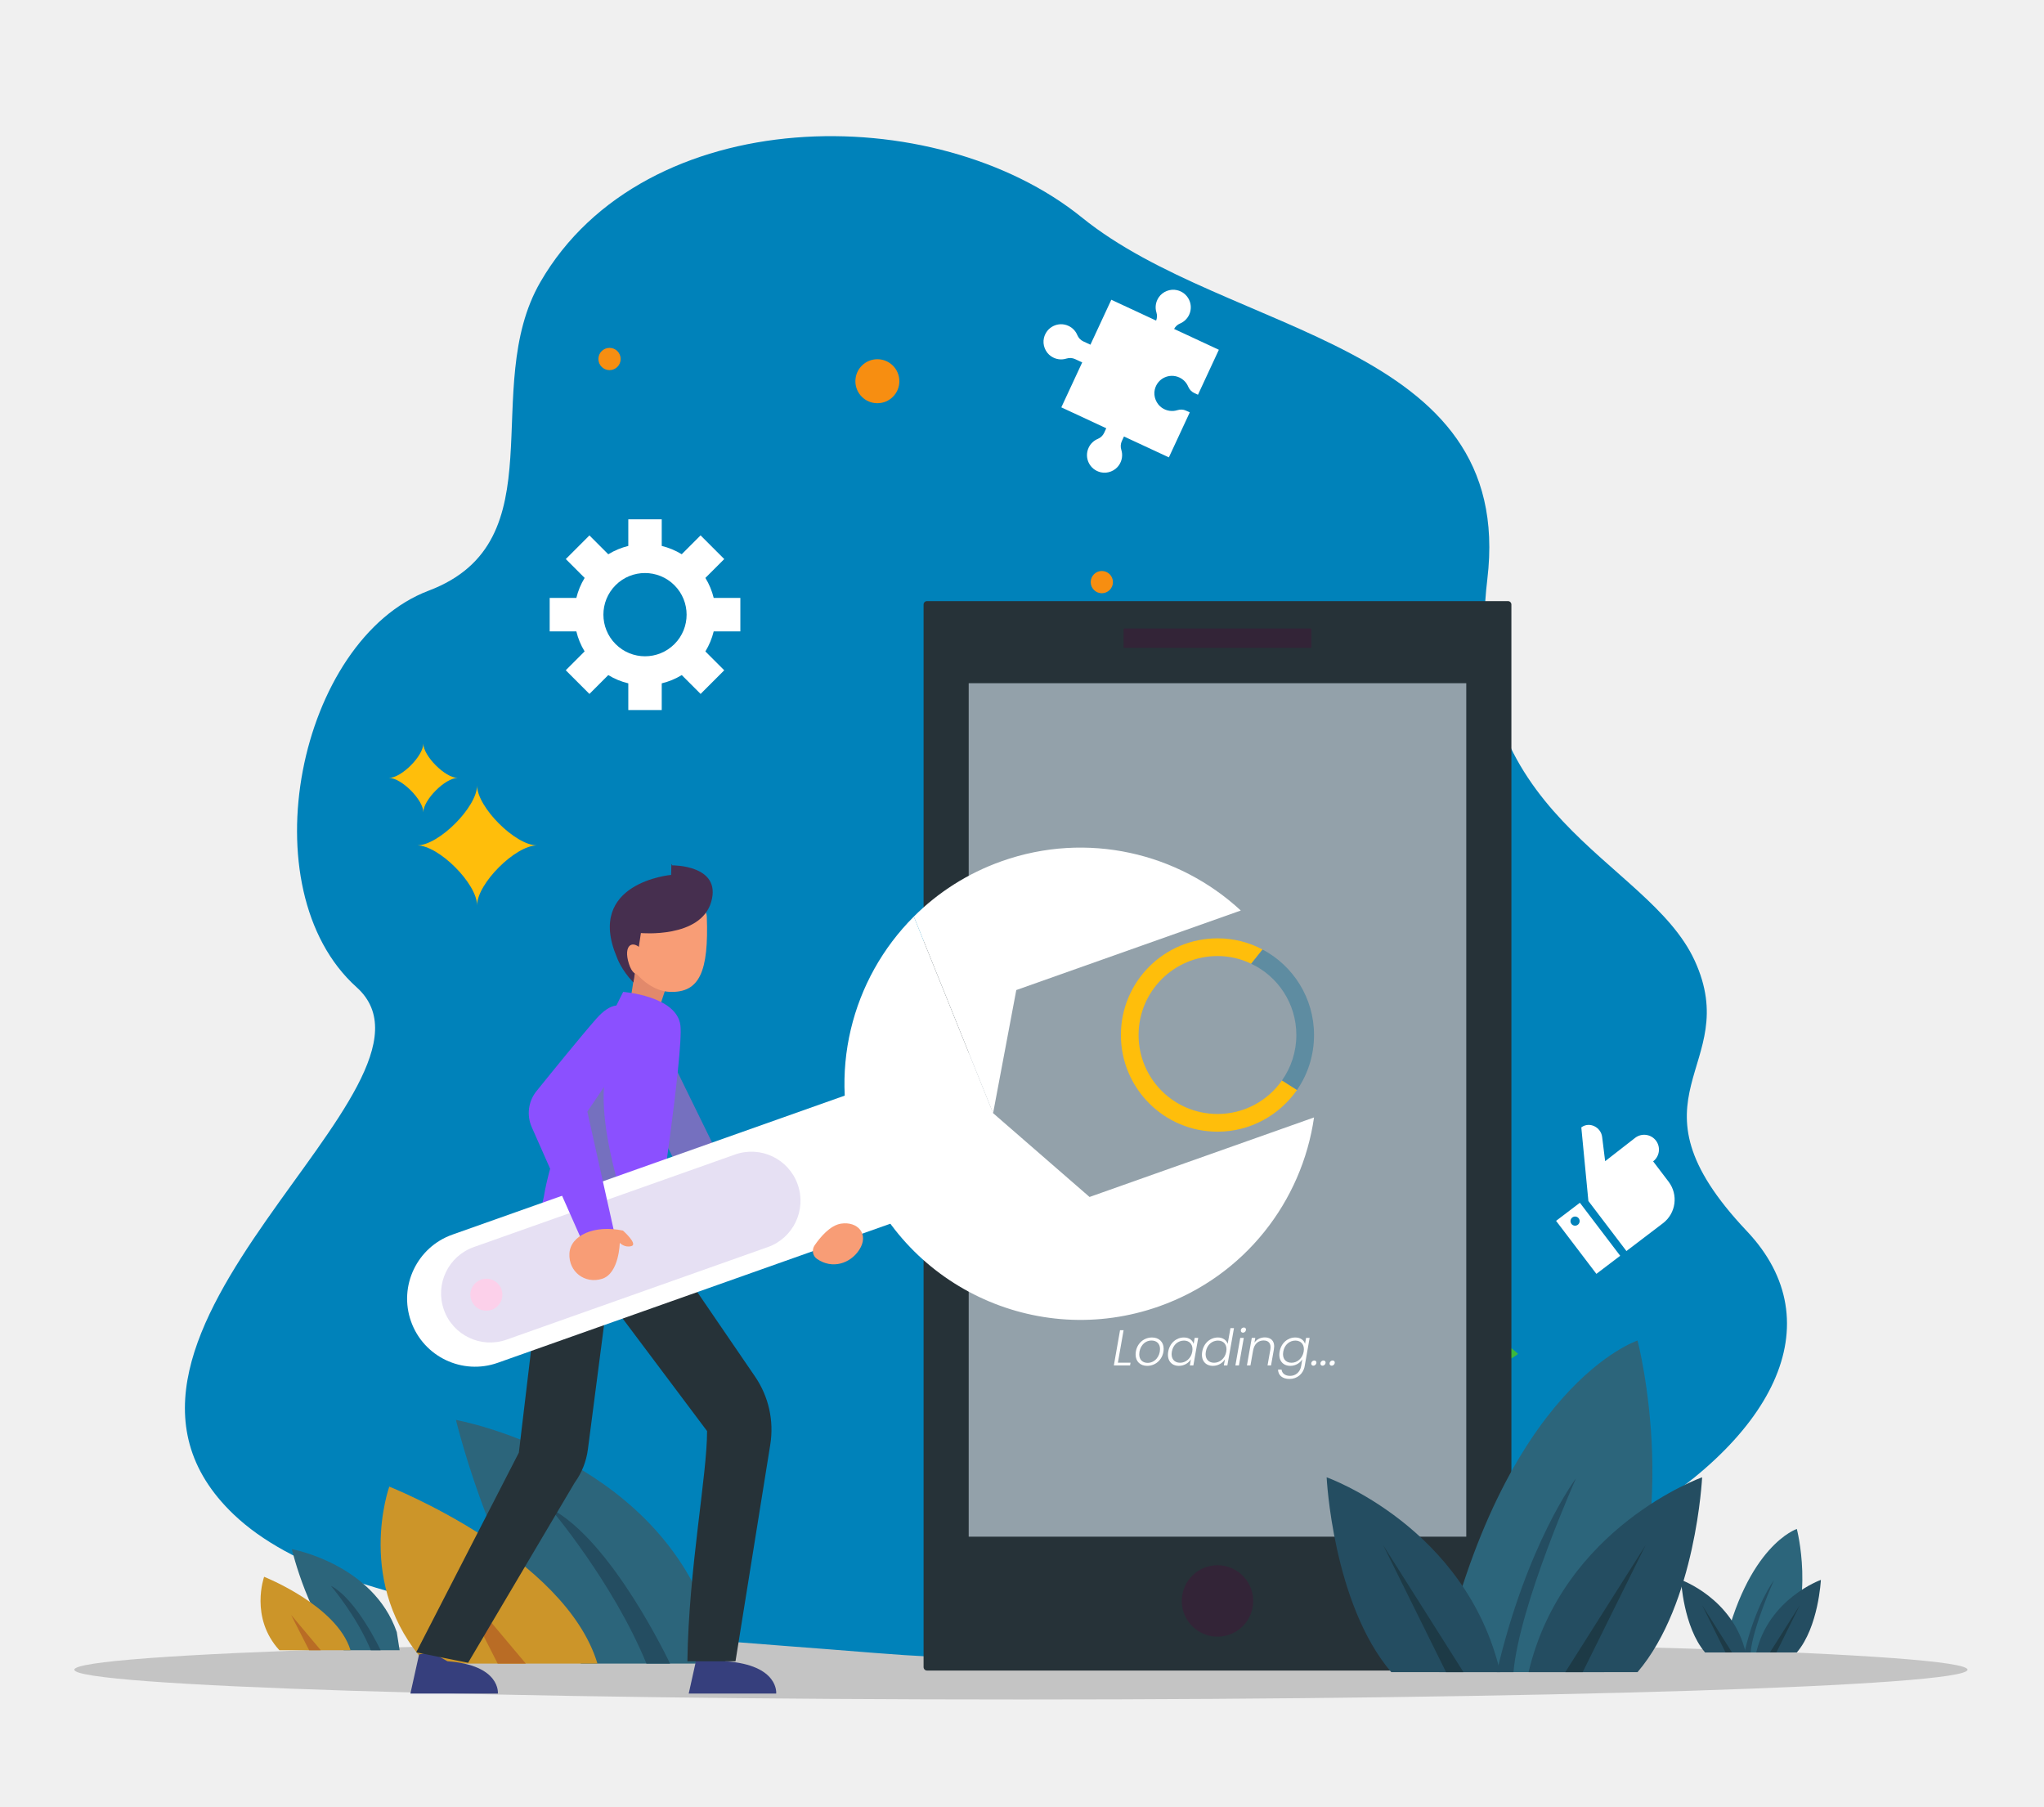
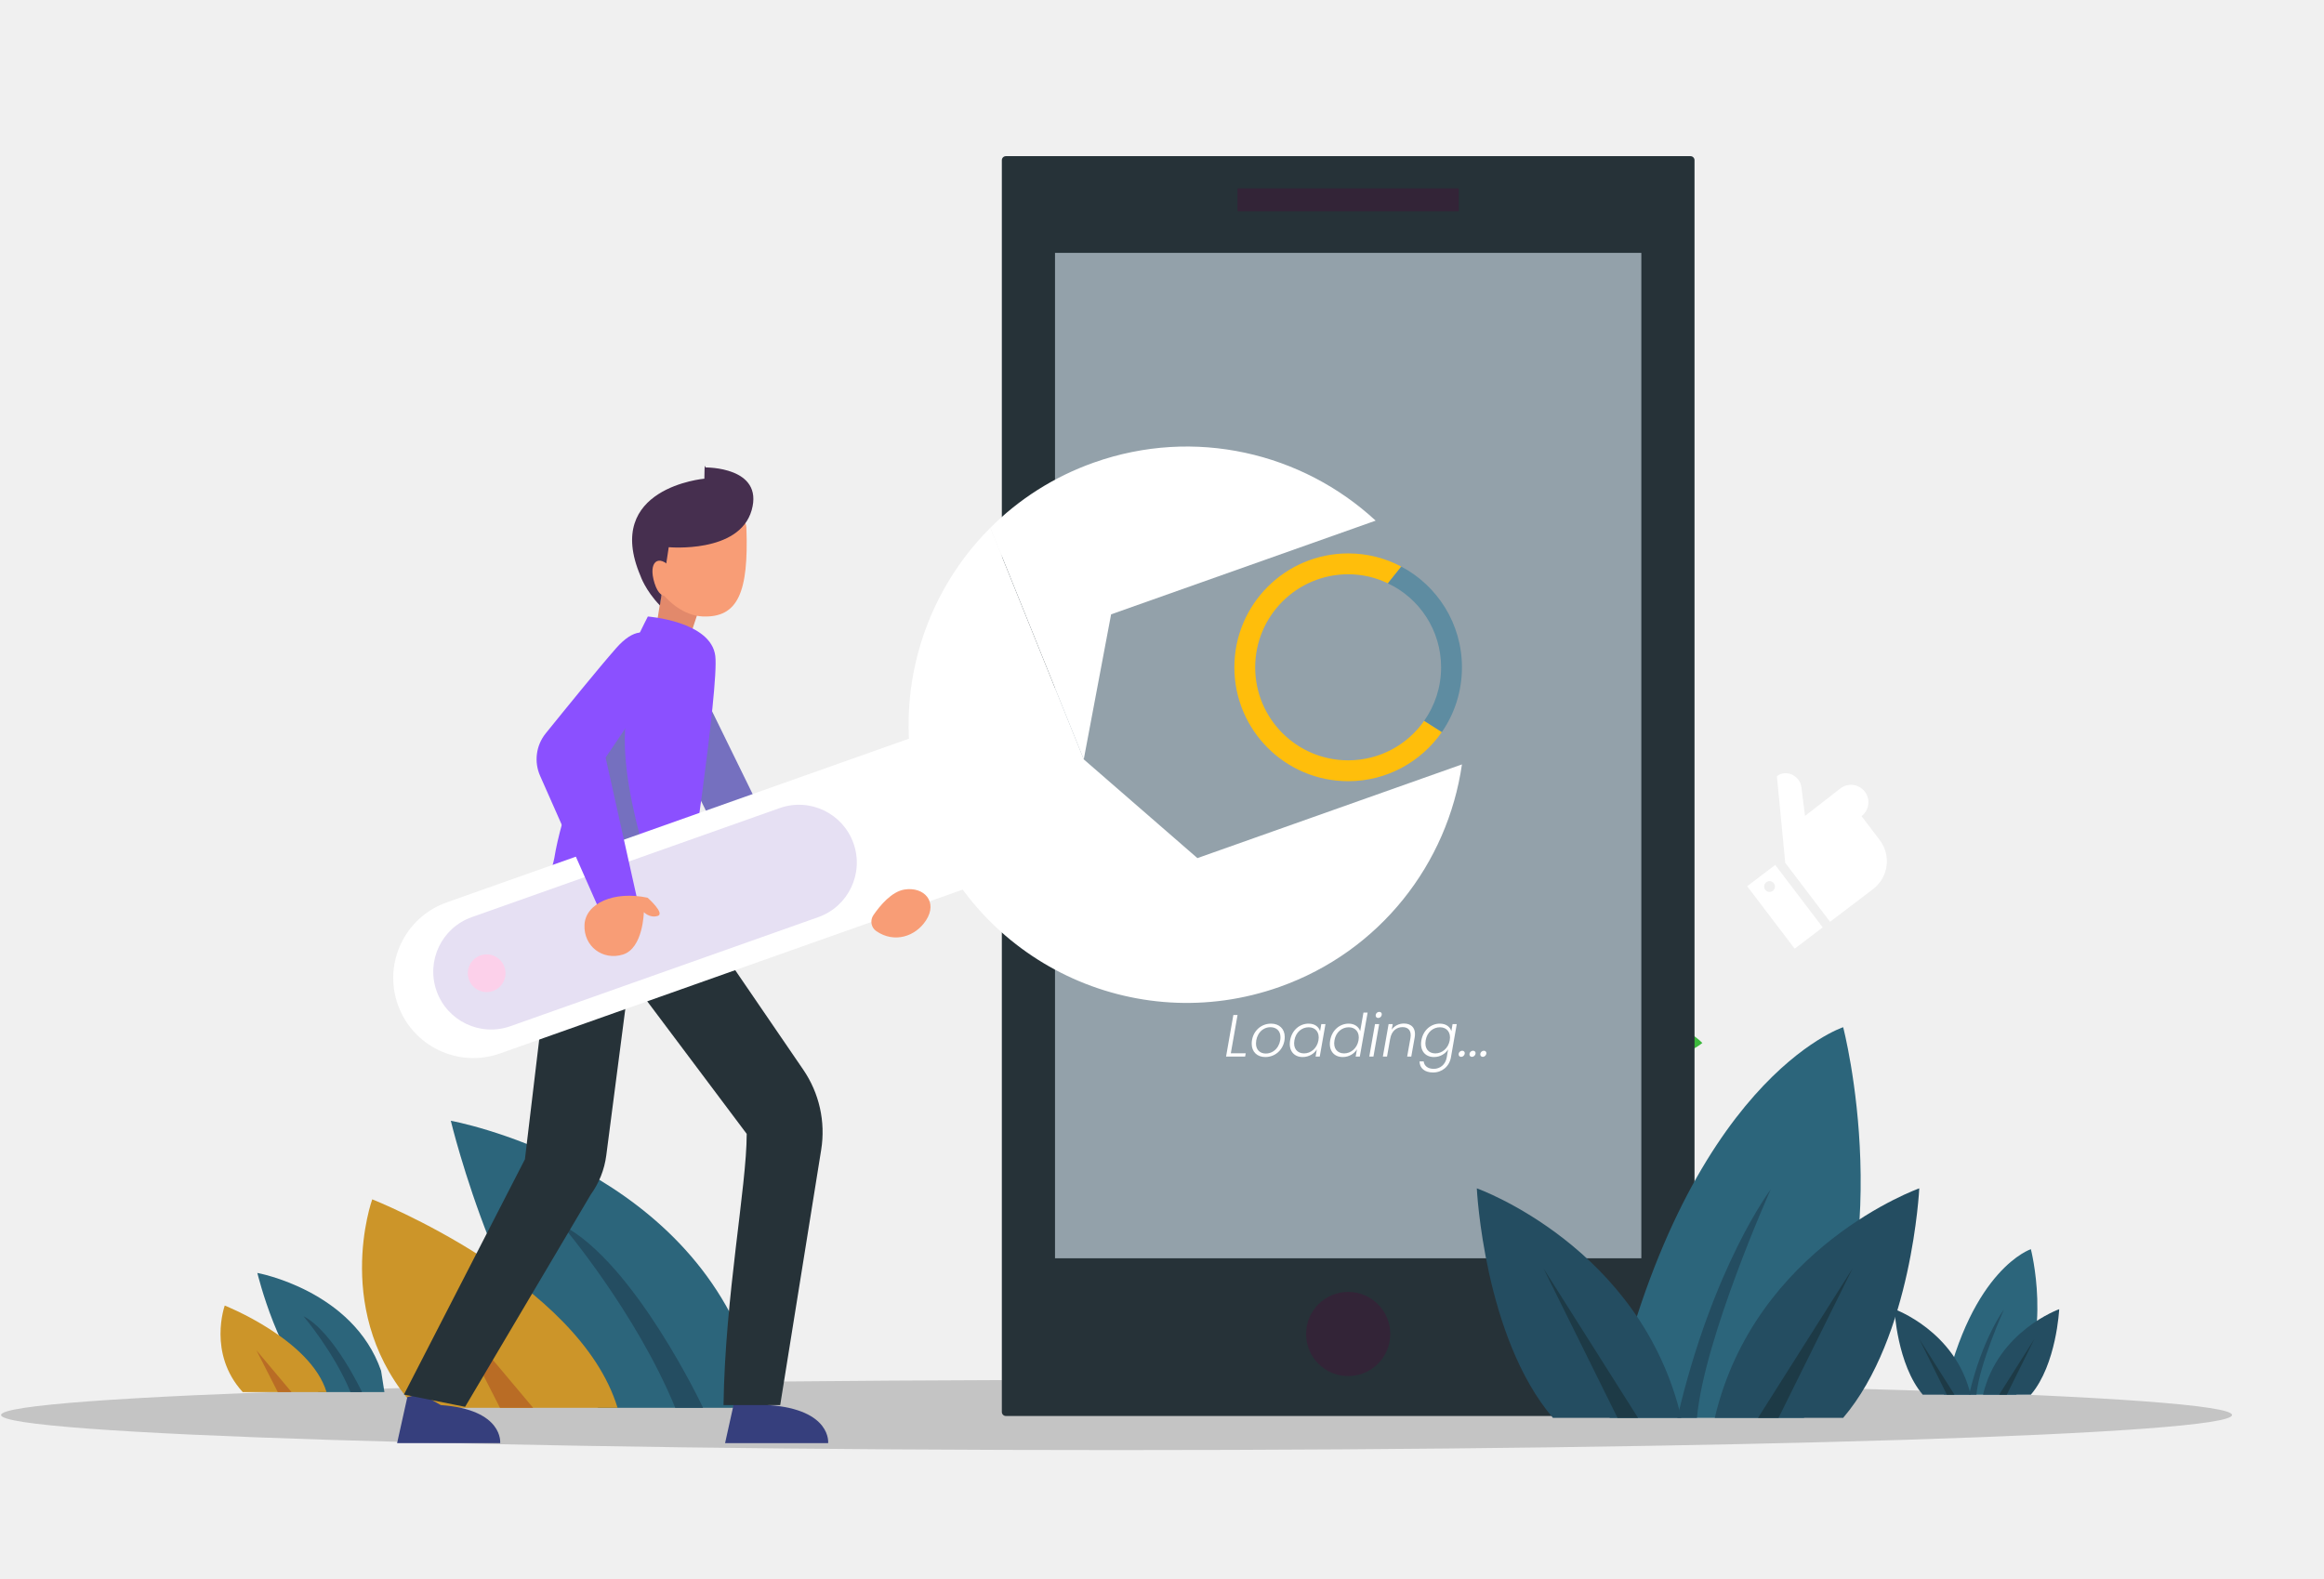
- <svg xmlns="http://www.w3.org/2000/svg" width="362" height="320" viewBox="0 0 362 320" fill="none">
+ <svg xmlns="http://www.w3.org/2000/svg" width="471" height="320" viewBox="0 0 471 320" fill="none">
  <g clip-path="url(#clip0)">
-     <path d="M348.458 295.694C348.458 298.607 273.398 300.969 180.808 300.969C88.22 300.969 13.161 298.607 13.161 295.694C13.161 292.781 88.22 290.419 180.808 290.419C273.398 290.419 348.458 292.781 348.458 295.694Z" fill="#C4C4C4" />
-     <path d="M154.802 292.715C268.011 301.97 340.123 250.528 309.364 218.013C286.613 193.964 308.869 189.086 300.129 170.106C291.793 151.995 258.346 144.841 263.412 102.574C268.478 60.306 217.636 59.578 191.619 38.523C165.607 17.471 114.168 18.021 95.704 49.943C84.792 68.807 99.001 95.86 75.921 104.602C52.84 113.344 43.806 157.456 63.161 174.838C82.515 192.219 8.218 236.595 41.408 268.216C61.413 287.274 113.47 289.336 154.802 292.715Z" fill="#0082BA" />
-     <path d="M279.439 216.896C279.081 217.169 278.577 217.099 278.307 216.741C278.032 216.382 278.101 215.878 278.46 215.606C278.818 215.334 279.325 215.402 279.595 215.76C279.867 216.119 279.798 216.623 279.439 216.896ZM275.588 216.206L282.727 225.593L286.942 222.39L279.802 213L275.588 216.206Z" fill="white" />
-     <path d="M288.046 221.551L294.514 216.629C296.822 214.875 297.268 211.579 295.514 209.27L292.775 205.667C293.927 204.791 294.149 203.148 293.274 201.995C292.398 200.844 290.757 200.62 289.603 201.496L284.277 205.639L283.745 201.351C283.533 199.608 281.504 198.591 280.089 199.631L280.056 199.656L281.31 212.688L288.046 221.551Z" fill="white" />
-     <path d="M240.808 292.229L239.756 292.204C240.288 270.503 247.772 249.033 260.921 231.76L261.76 232.399C248.75 249.491 241.339 270.756 240.808 292.229Z" fill="#3CB83D" />
-     <path d="M262.936 241.878C259.625 241.825 256.796 239.292 256.796 239.292C256.796 239.292 257.468 238.619 258.562 237.963C259.689 237.333 261.23 236.728 262.891 236.814C264.547 236.894 266.046 237.66 267.121 238.375C268.195 239.091 268.856 239.766 268.856 239.766C268.856 239.766 266.262 241.953 262.936 241.878Z" fill="#3CB83D" />
-     <path d="M247.752 240.884C248.495 242.437 249.786 243.482 250.896 244.155C252.001 244.827 252.9 245.122 252.9 245.122C252.9 245.122 253.172 244.217 253.262 242.92C253.351 241.626 253.245 239.917 252.575 238.368C251.206 235.227 247.676 233.817 247.676 233.817C247.676 233.817 247.308 234.797 247.117 236.165C246.956 237.55 247.011 239.333 247.752 240.884Z" fill="#3CB83D" />
-     <path d="M255.39 232.928C256.191 235.036 258.482 236.034 258.482 236.034C258.482 236.034 258.715 235.457 258.847 234.613C258.975 233.765 259.015 232.656 258.66 231.609C257.934 229.496 255.699 228.381 255.699 228.381C255.699 228.381 255.414 228.982 255.226 229.847C255.042 230.717 254.996 231.874 255.39 232.928Z" fill="#3CB83D" />
-     <path d="M261.505 228.716C260.18 230.581 260.591 233.049 260.591 233.049C260.591 233.049 263.024 232.523 264.295 230.751C265.609 229.013 265.348 226.502 265.348 226.502C265.348 226.502 262.891 226.893 261.505 228.716Z" fill="#3CB83D" />
-     <path d="M258.706 252.386C256.667 252.553 254.725 252.026 253.258 251.405C251.796 250.793 250.849 250.112 250.849 250.112C250.849 250.112 251.554 249.186 252.835 248.257C254.102 247.318 255.855 246.351 257.934 246.27C259.991 246.176 261.895 246.907 263.299 247.642C264.7 248.378 265.602 249.115 265.602 249.115C265.602 249.115 264.886 249.846 263.647 250.603C262.438 251.377 260.752 252.221 258.706 252.386Z" fill="#3CB83D" />
-     <path d="M240.064 253.484C241.198 255.265 242.987 256.34 244.431 256.974C245.883 257.611 247.027 257.821 247.027 257.821C247.027 257.821 247.182 256.667 247.099 255.076C246.989 253.477 246.633 251.425 245.578 249.621C244.502 247.809 242.851 246.575 241.458 245.819C240.069 245.061 238.932 244.777 238.932 244.777C238.932 244.777 238.626 246.053 238.598 247.776C238.572 249.501 238.928 251.706 240.064 253.484Z" fill="#3CB83D" />
-     <path d="M253.374 265.527C251.406 265.999 249.369 265.75 247.832 265.355C246.298 264.965 245.265 264.429 245.265 264.429C245.265 264.429 245.857 263.419 246.936 262.295C248.047 261.182 249.708 259.992 251.695 259.583C253.689 259.175 255.72 259.634 257.209 260.15C258.706 260.674 259.699 261.27 259.699 261.27C259.699 261.27 259.071 262.087 258.007 263.038C256.924 263.982 255.321 265.046 253.374 265.527Z" fill="#3CB83D" />
-     <path d="M235.083 269.351C236.504 270.955 238.396 271.746 239.925 272.164C241.452 272.577 242.621 272.618 242.621 272.618C242.621 272.618 242.611 271.456 242.251 269.886C241.946 268.329 241.309 266.353 239.953 264.711C238.627 263.079 236.833 262.106 235.34 261.562C233.853 261.016 232.684 260.903 232.684 260.903C232.684 260.903 232.527 262.193 232.804 263.918C233.067 265.642 233.634 267.74 235.083 269.351Z" fill="#3CB83D" />
-     <path d="M250.136 278.636C248.238 279.377 246.184 279.417 244.607 279.245C243.03 279.074 241.931 278.692 241.931 278.692C241.931 278.692 243.713 274.333 247.648 272.995C249.581 272.316 251.61 272.476 253.16 272.781C254.714 273.088 255.79 273.539 255.79 273.539C255.79 273.539 253.868 277.133 250.136 278.636Z" fill="#3CB83D" />
-     <path d="M232.581 285.019C234.203 286.405 236.181 286.916 237.753 287.112C239.323 287.301 240.487 287.175 240.487 287.175C240.487 287.175 239.802 282.594 236.751 279.727C235.193 278.296 233.253 277.581 231.704 277.254C230.158 276.923 228.984 276.976 228.984 276.976C228.984 276.976 229.068 278.289 229.546 279.956C229.997 281.62 230.952 283.635 232.581 285.019Z" fill="#3CB83D" />
-     <path d="M159.28 67.513C159.28 69.665 157.538 71.407 155.388 71.407C153.237 71.407 151.492 69.665 151.492 67.513C151.492 65.361 153.237 63.616 155.388 63.616C157.538 63.616 159.28 65.361 159.28 67.513Z" fill="#F78E11" />
-     <path d="M197.107 103.088C197.107 104.176 196.225 105.059 195.138 105.059C194.05 105.059 193.168 104.176 193.168 103.088C193.168 102 194.05 101.118 195.138 101.118C196.225 101.118 197.107 102 197.107 103.088Z" fill="#F78E11" />
-     <path d="M209.476 168.85C209.476 169.938 208.594 170.821 207.506 170.821C206.419 170.821 205.536 169.938 205.536 168.85C205.536 167.762 206.419 166.879 207.506 166.879C208.594 166.879 209.476 167.762 209.476 168.85Z" fill="#F78E11" />
-     <path d="M109.919 63.578C109.919 64.666 109.037 65.549 107.949 65.549C106.862 65.549 105.98 64.666 105.98 63.578C105.98 62.488 106.862 61.606 107.949 61.606C109.037 61.606 109.919 62.488 109.919 63.578Z" fill="#F78E11" />
-     <path d="M164.176 295.843H267.066C267.402 295.843 267.674 295.571 267.674 295.236V107.06C267.674 106.726 267.402 106.453 267.066 106.453H164.176C163.841 106.453 163.569 106.726 163.569 107.06V295.236C163.569 295.571 163.841 295.843 164.176 295.843Z" fill="#263238" />
-     <path d="M171.56 272.136H259.681V120.991H171.56V272.136Z" fill="#93A1AA" />
-     <path d="M209.297 283.517C209.297 287.012 212.129 289.845 215.62 289.845C219.114 289.845 221.945 287.012 221.945 283.517C221.945 280.023 219.114 277.19 215.62 277.19C212.129 277.19 209.297 280.023 209.297 283.517Z" fill="#332437" />
-     <path d="M199.087 114.734H232.152C232.207 114.734 232.251 114.69 232.251 114.635V111.39C232.251 111.335 232.207 111.291 232.152 111.291H199.087C199.034 111.291 198.991 111.335 198.991 111.39V114.635C198.991 114.69 199.034 114.734 199.087 114.734Z" fill="#332437" />
-     <path d="M227.047 191.335C224.53 194.932 220.356 197.278 215.627 197.278C207.897 197.278 201.647 191.026 201.647 183.293C201.647 175.58 207.897 169.309 215.627 169.309C217.761 169.309 219.782 169.79 221.587 170.674L223.605 168.154C221.223 166.885 218.512 166.173 215.627 166.173C206.167 166.173 198.515 173.848 198.515 183.293C198.515 192.738 206.167 200.414 215.627 200.414C221.453 200.414 226.588 197.49 229.703 193.026L227.047 191.335Z" fill="#FFBE0B" />
-     <path d="M198.992 235.567L197.983 241.321H200.224L200.135 241.81H197.268L198.364 235.567H198.992Z" fill="white" />
-     <path d="M203.237 241.355C204.542 241.355 205.445 240.204 205.445 238.899C205.445 237.879 204.756 237.398 203.942 237.398C202.64 237.398 201.765 238.549 201.765 239.853C201.765 240.863 202.434 241.355 203.237 241.355ZM203.166 241.883C201.944 241.883 201.121 241.103 201.121 239.879C201.121 238.221 202.347 236.86 204.034 236.86C205.255 236.86 206.087 237.638 206.087 238.864C206.087 240.533 204.837 241.883 203.166 241.883Z" fill="white" />
-     <path d="M209.69 237.406C208.673 237.406 207.752 238.123 207.539 239.363C207.314 240.596 207.977 241.336 208.992 241.336C209.995 241.336 210.938 240.584 211.154 239.372C211.376 238.157 210.69 237.406 209.69 237.406ZM209.672 236.86C210.653 236.86 211.227 237.386 211.396 238.003L211.582 236.933H212.208L211.349 241.81H210.726L210.912 240.728C210.53 241.355 209.751 241.883 208.78 241.883C207.448 241.883 206.627 240.889 206.896 239.363C207.163 237.836 208.332 236.86 209.672 236.86Z" fill="white" />
-     <path d="M215.711 237.406C214.695 237.406 213.773 238.123 213.561 239.363C213.336 240.596 213.999 241.336 215.013 241.336C216.017 241.336 216.96 240.584 217.175 239.372C217.398 238.157 216.711 237.406 215.711 237.406ZM215.703 236.86C216.579 236.86 217.222 237.345 217.427 237.988L217.918 235.202H218.542L217.371 241.81H216.748L216.943 240.718C216.542 241.362 215.776 241.883 214.808 241.883C213.47 241.883 212.649 240.889 212.918 239.363C213.185 237.836 214.354 236.86 215.703 236.86Z" fill="white" />
-     <path d="M219.759 235.547C219.803 235.278 220.036 235.092 220.294 235.092C220.546 235.092 220.717 235.278 220.664 235.547C220.618 235.815 220.385 236.011 220.135 236.011C219.876 236.011 219.717 235.815 219.759 235.547ZM219.653 236.933H220.279L219.419 241.81H218.795L219.653 236.933Z" fill="white" />
-     <path d="M224.981 239.023C225.167 237.942 224.686 237.386 223.791 237.386C222.881 237.386 222.14 237.958 221.934 239.146V239.123L221.46 241.81H220.836L221.695 236.933H222.319L222.164 237.771C222.587 237.166 223.277 236.844 224.008 236.844C225.104 236.844 225.863 237.524 225.613 238.952L225.104 241.81H224.487L224.981 239.023Z" fill="white" />
-     <path d="M229.421 237.406C228.403 237.406 227.482 238.123 227.269 239.363C227.045 240.596 227.707 241.336 228.723 241.336C229.725 241.336 230.668 240.584 230.885 239.372C231.106 238.157 230.421 237.406 229.421 237.406ZM229.401 236.86C230.366 236.86 230.957 237.38 231.126 237.995L231.311 236.933H231.94L231.064 241.933C230.824 243.303 229.725 244.205 228.383 244.205C227.125 244.205 226.364 243.561 226.349 242.541H226.966C227.054 243.205 227.581 243.658 228.485 243.658C229.413 243.658 230.242 243.041 230.436 241.933L230.642 240.728C230.262 241.355 229.484 241.883 228.518 241.883C227.178 241.883 226.357 240.889 226.626 239.363C226.895 237.836 228.062 236.86 229.401 236.86Z" fill="white" />
-     <path d="M232.603 241.856C232.344 241.856 232.185 241.651 232.227 241.389C232.273 241.13 232.515 240.934 232.762 240.934C233.022 240.934 233.185 241.13 233.139 241.389C233.085 241.651 232.855 241.856 232.603 241.856Z" fill="white" />
-     <path d="M234.228 241.856C233.971 241.856 233.81 241.651 233.855 241.389C233.898 241.13 234.142 240.934 234.389 240.934C234.651 240.934 234.81 241.13 234.765 241.389C234.712 241.651 234.48 241.856 234.228 241.856Z" fill="white" />
-     <path d="M235.853 241.856C235.594 241.856 235.435 241.651 235.476 241.389C235.521 241.13 235.765 240.934 236.012 240.934C236.272 240.934 236.435 241.13 236.388 241.389C236.335 241.651 236.103 241.856 235.853 241.856Z" fill="white" />
-     <path d="M232.721 183.293C232.721 186.91 231.607 190.276 229.703 193.028L227.047 191.335C228.644 189.064 229.587 186.295 229.587 183.293C229.587 177.715 226.318 172.887 221.587 170.674L223.605 168.155C229.028 171.021 232.721 176.734 232.721 183.293Z" fill="#5E8CA1" />
-     <path d="M70.274 289.043C66.075 276.941 51.678 274.34 51.678 274.34C51.678 274.34 54.978 288.042 60.876 292.244H70.774L70.274 289.043Z" fill="#2C657B" />
-     <path d="M67.408 292.244C67.408 292.244 63.142 283.174 58.61 280.842C58.61 280.842 63.209 286.243 65.675 292.244H67.408Z" fill="#244D61" />
-     <path d="M49.479 292.244C44.18 286.442 46.779 279.24 46.779 279.24C46.779 279.24 59.677 284.342 62.076 292.244H49.479Z" fill="#CC9529" />
-     <path d="M56.81 292.244L51.545 285.974L54.744 292.244H56.81Z" fill="#B96C25" />
-     <path d="M316.029 292.639C321.519 283.352 318.225 270.767 318.225 270.767C318.225 270.767 309.344 273.665 305.15 292.639H316.029Z" fill="#2C657B" />
-     <path d="M311.037 292.639C313.3 283.051 322.484 279.789 322.484 279.789C322.484 279.789 322.084 288.11 318.224 292.639H311.037Z" fill="#244D61" />
-     <path d="M308.943 292.639C310.939 284.116 314.167 279.855 314.167 279.855C314.167 279.855 310.44 288.177 310.044 292.639H308.943Z" fill="#244D61" />
-     <path d="M313.458 292.639L318.749 284.274L314.605 292.639H313.458Z" fill="#1D3A46" />
-     <path d="M309.164 292.639C306.902 283.051 297.719 279.789 297.719 279.789C297.719 279.789 298.117 288.11 301.976 292.639H309.164Z" fill="#244D61" />
-     <path d="M306.745 292.639L301.454 284.274L305.597 292.639H306.745Z" fill="#1D3A46" />
-     <path d="M284.122 296.122C298.861 271.184 290.016 237.398 290.016 237.398C290.016 237.398 266.161 245.174 254.905 296.122H284.122Z" fill="#2C657B" />
-     <path d="M270.717 296.122C276.795 270.379 301.452 261.621 301.452 261.621C301.452 261.621 300.38 283.967 290.016 296.122H270.717Z" fill="#244D61" />
-     <path d="M265.091 296.122C270.453 273.24 279.118 261.799 279.118 261.799C279.118 261.799 269.113 284.143 268.039 296.122H265.091Z" fill="#244D61" />
-     <path d="M277.221 296.122L291.427 273.665L280.301 296.122H277.221Z" fill="#1D3A46" />
-     <path d="M265.688 296.122C259.61 270.377 234.954 261.62 234.954 261.62C234.954 261.62 236.025 283.967 246.391 296.122H265.688Z" fill="#244D61" />
-     <path d="M259.184 296.122L244.98 273.665L256.102 296.122H259.184Z" fill="#1D3A46" />
-     <path d="M84.49 160.329C84.49 156.5 91.275 149.713 95.102 149.713C91.275 149.713 84.49 142.925 84.49 139.096C84.49 142.925 77.705 149.713 73.878 149.713C77.705 149.713 84.49 156.5 84.49 160.329Z" fill="#FFBE0B" />
-     <path d="M74.973 143.84C74.973 141.648 78.857 137.763 81.048 137.763C78.857 137.763 74.973 133.877 74.973 131.685C74.973 133.877 71.089 137.763 68.898 137.763C71.089 137.763 74.973 141.648 74.973 143.84Z" fill="#FFBE0B" />
-     <path d="M125.573 286.9C115.452 257.728 80.752 251.46 80.752 251.46C80.752 251.46 88.705 284.488 102.922 294.612H126.78L125.573 286.9Z" fill="#2C657B" />
-     <path d="M118.666 294.612C118.666 294.612 108.385 272.756 97.46 267.13C97.46 267.13 108.544 280.149 114.488 294.612H118.666Z" fill="#244D61" />
-     <path d="M75.451 294.612C62.679 280.631 68.945 263.273 68.945 263.273C68.945 263.273 100.031 275.569 105.814 294.612H75.451Z" fill="#CC9529" />
-     <path d="M93.122 294.612L80.431 279.505L88.142 294.612H93.122Z" fill="#B96C25" />
-     <path d="M112.744 170.166L110.962 181.524L115.342 182.731L119.35 170.706L112.744 170.166Z" fill="#E2896B" />
-     <path d="M125.179 162.316C125.533 172.048 123.908 175.863 118.602 175.651C113.299 175.438 108.166 167.789 111.349 164.181C114.53 160.573 125.031 158.264 125.179 162.316Z" fill="#F89D76" />
-     <path d="M123.51 293L121.974 299.924H137.466C137.466 299.924 138.021 294.884 128.548 294.204L125.572 292.522L123.51 293Z" fill="#363F7D" />
-     <path d="M74.218 293L72.682 299.924H88.174C88.174 299.924 88.728 294.884 79.256 294.204L76.28 292.522L74.218 293Z" fill="#363F7D" />
-     <path d="M130.259 294.204H121.739C121.974 277.813 125.226 261.371 125.226 253.434L107.593 229.929L104.116 256.685C103.84 258.811 103.035 260.835 101.777 262.57L82.904 294.463L73.71 292.622L91.89 257.257L96.928 215.045L112.273 212.403L133.728 243.789C136.133 247.305 137.097 251.611 136.42 255.817L130.259 294.204Z" fill="#263238" />
-     <path d="M119.35 188.531L130.038 210.358C130.993 212.307 130.067 214.656 128.04 215.427C126.265 216.102 124.266 215.317 123.424 213.614L117.798 202.224L119.35 188.531Z" fill="#7570BF" />
-     <path d="M110.368 175.659C110.368 175.659 98.405 198.911 96.299 212.03C96.135 213.048 94.172 219.338 94.103 220.274L116.188 218.729C116.188 218.729 121.085 186.344 120.504 181.59C119.867 176.368 110.368 175.659 110.368 175.659Z" fill="#8B50FF" />
-     <path d="M108.002 187.708C104.019 196.863 112.139 217.975 112.139 217.975L103.146 216.306L100.628 197.704L98.465 190.431L108.002 187.708Z" fill="#7570BF" />
-     <path d="M113.507 165.236C113.507 165.236 124.111 166.225 125.968 159.678C127.825 153.131 119.047 153.25 119.047 153.25C119.047 153.25 118.861 152.107 118.861 154.939C118.861 154.939 103.601 156.278 109.26 169.548C109.26 169.548 109.968 171.694 112.18 173.994L113.507 165.236Z" fill="#462F4F" />
-     <path d="M113.905 168.42C112.046 166.164 110.321 167.359 111.382 170.676C112.446 173.994 114.236 171.937 114.236 171.937L113.905 168.42Z" fill="#F89D76" />
-     <path d="M175.882 197.133L161.843 162.32C166.096 158.059 171.346 154.66 177.401 152.515C192.548 147.148 208.723 151.039 219.75 161.246L179.99 175.332L175.882 197.133Z" fill="white" />
-     <path d="M155.533 191.927L80.121 218.643C73.855 220.864 70.574 227.744 72.793 234.011C75.012 240.281 81.89 243.563 88.156 241.342L163.567 214.626L155.533 191.927Z" fill="white" />
-     <path d="M141.273 209.751C139.67 205.224 134.703 202.854 130.177 204.458L83.906 220.851C79.381 222.453 77.012 227.422 78.614 231.951C80.217 236.477 85.184 238.847 89.709 237.245L135.98 220.852C140.505 219.249 142.875 214.279 141.273 209.751Z" fill="#E6E0F3" />
-     <path d="M87.086 231.954C85.612 232.477 83.993 231.705 83.471 230.229C82.949 228.754 83.721 227.136 85.195 226.613C86.669 226.089 88.288 226.864 88.81 228.336C89.332 229.811 88.56 231.433 87.086 231.954Z" fill="#FCD0EA" />
-     <path d="M205.304 231.34C183.547 239.047 159.669 227.646 151.963 205.881C146.403 190.172 150.787 173.353 161.843 162.32L175.882 197.133L192.962 211.977L232.721 197.891C230.574 212.765 220.452 225.973 205.304 231.34Z" fill="white" />
-     <path d="M111.69 185.518C112.928 183.687 112.994 181.253 111.721 179.446C110.312 177.444 108.197 177.465 105.597 180.421C103.035 183.332 97.993 189.539 95.014 193.23C93.561 195.032 93.238 197.492 94.174 199.608L104.308 222.531L109.048 219.424L104.019 196.863L111.69 185.518Z" fill="#8B50FF" />
-     <path d="M144.272 220.542C143.735 221.324 143.908 222.403 144.686 222.941C147.427 224.84 150.613 223.745 152.178 221.332C153.982 218.549 151.899 216.24 148.943 216.699C147.007 216.999 145.249 219.121 144.272 220.542Z" fill="#F89D76" />
-     <path d="M110.33 217.931C105.297 216.865 101.006 218.758 100.847 221.995C100.685 225.233 103.588 227.419 106.627 226.47C109.669 225.518 109.764 220.098 109.764 220.098C109.764 220.098 110.624 221.023 111.829 220.673C113.034 220.327 110.33 217.931 110.33 217.931Z" fill="#F89D76" />
-     <path d="M188.861 63.503C189.37 63.344 189.918 63.368 190.402 63.594L191.663 64.18L187.964 72.139L195.924 75.841L195.544 76.662C195.32 77.146 194.92 77.518 194.43 77.724C193.735 78.011 193.143 78.548 192.8 79.287C191.976 81.059 192.959 83.184 194.959 83.642C196.166 83.92 197.492 83.392 198.183 82.366C198.76 81.51 198.86 80.528 198.588 79.661C198.429 79.152 198.454 78.604 198.679 78.12L199.059 77.299L207.012 80.997L210.713 73.028L210.043 72.719C209.559 72.493 209.012 72.48 208.503 72.644C207.632 72.913 206.644 72.801 205.798 72.234C204.774 71.533 204.243 70.211 204.512 69.001C204.974 66.997 207.103 66.031 208.872 66.851C209.612 67.196 210.141 67.772 210.438 68.481C210.646 68.959 211.01 69.373 211.494 69.596L212.164 69.908L215.864 61.942L207.937 58.253C208.166 57.831 208.523 57.488 208.974 57.302C209.668 57.012 210.258 56.477 210.603 55.738C211.426 53.965 210.444 51.842 208.443 51.382C207.236 51.105 205.911 51.631 205.218 52.658C204.641 53.513 204.542 54.495 204.814 55.362C204.96 55.829 204.93 56.322 204.756 56.776L196.817 53.084L193.118 61.044L191.858 60.458C191.374 60.232 191.003 59.834 190.797 59.343C190.51 58.647 189.973 58.056 189.235 57.713C187.464 56.888 185.339 57.873 184.881 59.872C184.603 61.079 185.132 62.406 186.158 63.099C187.014 63.676 187.995 63.775 188.861 63.503Z" fill="white" />
-     <path d="M109.024 103.634C111.897 100.759 116.566 100.766 119.44 103.641C122.321 106.523 122.321 111.187 119.447 114.062C116.566 116.944 111.904 116.944 109.024 114.062C106.15 111.187 106.143 106.516 109.024 103.634ZM100.199 118.698L104.39 122.891L107.728 119.551C108.842 120.237 110.038 120.721 111.274 121.015V125.746H117.196V121.015C118.432 120.721 119.622 120.23 120.742 119.551L124.08 122.891L128.265 118.704L124.927 115.365C125.606 114.243 126.096 113.054 126.399 111.811L131.119 111.817V105.892L126.399 105.886C126.096 104.656 125.612 103.46 124.927 102.345L128.265 99.006L124.074 94.812L120.736 98.152C119.628 97.473 118.426 96.982 117.196 96.681V91.964H111.274V96.681C110.038 96.989 108.842 97.473 107.728 98.159L104.39 94.819L100.205 99.006L103.544 102.345C102.858 103.46 102.374 104.656 102.073 105.886L97.351 105.892V111.817L102.073 111.811C102.367 113.047 102.858 114.25 103.537 115.358L100.199 118.698Z" fill="white" />
+     <path d="M452.36 286.845C452.36 290.772 351.142 293.957 226.286 293.957C101.433 293.957 0.217 290.772 0.217 286.845C0.217 282.917 101.433 279.732 226.286 279.732C351.142 279.732 452.36 282.917 452.36 286.845Z" fill="#C4C4C4" />
+     <path d="M359.289 180.588C358.806 180.954 358.127 180.861 357.762 180.377C357.391 179.894 357.485 179.214 357.968 178.848C358.451 178.481 359.135 178.572 359.5 179.056C359.866 179.539 359.772 180.219 359.289 180.588ZM354.096 179.657L363.723 192.315L369.406 187.996L359.779 175.334L354.096 179.657Z" fill="white" />
+     <path d="M370.895 186.864L379.617 180.228C382.729 177.861 383.331 173.417 380.965 170.303L377.272 165.445C378.825 164.264 379.125 162.048 377.945 160.493C376.764 158.941 374.551 158.639 372.995 159.82L365.813 165.407L365.096 159.625C364.809 157.275 362.073 155.903 360.166 157.306L360.121 157.339L361.811 174.913L370.895 186.864Z" fill="white" />
+     <path d="M307.196 282.172L305.777 282.139C306.494 252.876 316.587 223.924 334.318 200.631L335.45 201.492C317.906 224.541 307.912 253.216 307.196 282.172Z" fill="#3CB83D" />
+     <path d="M337.035 214.275C332.57 214.203 328.756 210.788 328.756 210.788C328.756 210.788 329.661 209.88 331.137 208.996C332.657 208.146 334.734 207.33 336.975 207.446C339.208 207.553 341.229 208.587 342.678 209.551C344.127 210.517 345.019 211.427 345.019 211.427C345.019 211.427 341.52 214.375 337.035 214.275Z" fill="#3CB83D" />
+     <path d="M316.56 212.935C317.561 215.028 319.303 216.438 320.799 217.346C322.29 218.252 323.502 218.65 323.502 218.65C323.502 218.65 323.868 217.428 323.989 215.679C324.11 213.935 323.967 211.631 323.064 209.542C321.217 205.306 316.457 203.404 316.457 203.404C316.457 203.404 315.961 204.726 315.703 206.571C315.487 208.439 315.56 210.844 316.56 212.935Z" fill="#3CB83D" />
+     <path d="M326.859 202.205C327.939 205.048 331.029 206.395 331.029 206.395C331.029 206.395 331.342 205.617 331.521 204.478C331.693 203.335 331.747 201.839 331.268 200.427C330.289 197.578 327.275 196.075 327.275 196.075C327.275 196.075 326.891 196.884 326.638 198.052C326.39 199.224 326.327 200.785 326.859 202.205Z" fill="#3CB83D" />
+     <path d="M335.105 196.526C333.319 199.041 333.874 202.369 333.874 202.369C333.874 202.369 337.153 201.66 338.868 199.271C340.639 196.927 340.288 193.54 340.288 193.54C340.288 193.54 336.975 194.068 335.105 196.526Z" fill="#3CB83D" />
+     <path d="M331.331 228.444C328.581 228.67 325.963 227.959 323.985 227.122C322.013 226.297 320.736 225.378 320.736 225.378C320.736 225.378 321.686 224.13 323.415 222.877C325.123 221.611 327.486 220.307 330.29 220.198C333.064 220.07 335.631 221.056 337.524 222.047C339.414 223.04 340.63 224.034 340.63 224.034C340.63 224.034 339.664 225.02 337.994 226.04C336.364 227.084 334.09 228.223 331.331 228.444Z" fill="#3CB83D" />
+     <path d="M306.192 229.925C307.722 232.327 310.134 233.777 312.081 234.631C314.04 235.49 315.583 235.774 315.583 235.774C315.583 235.774 315.79 234.217 315.679 232.072C315.531 229.916 315.05 227.149 313.628 224.716C312.177 222.273 309.951 220.609 308.073 219.589C306.199 218.567 304.665 218.184 304.665 218.184C304.665 218.184 304.254 219.904 304.216 222.228C304.18 224.555 304.661 227.527 306.192 229.925Z" fill="#3CB83D" />
+     <path d="M324.141 246.166C321.487 246.801 318.74 246.466 316.667 245.933C314.599 245.408 313.206 244.685 313.206 244.685C313.206 244.685 314.004 243.323 315.46 241.806C316.958 240.306 319.198 238.702 321.876 238.149C324.566 237.599 327.305 238.219 329.313 238.914C331.331 239.621 332.671 240.424 332.671 240.424C332.671 240.424 331.823 241.527 330.388 242.808C328.928 244.081 326.766 245.517 324.141 246.166Z" fill="#3CB83D" />
+     <path d="M299.476 251.321C301.392 253.484 303.943 254.551 306.004 255.115C308.064 255.672 309.64 255.728 309.64 255.728C309.64 255.728 309.626 254.16 309.141 252.044C308.73 249.944 307.871 247.28 306.042 245.065C304.254 242.864 301.835 241.551 299.823 240.818C297.817 240.082 296.241 239.93 296.241 239.93C296.241 239.93 296.028 241.67 296.402 243.996C296.757 246.32 297.522 249.149 299.476 251.321Z" fill="#3CB83D" />
+     <path d="M319.775 263.842C317.215 264.842 314.445 264.896 312.318 264.663C310.192 264.433 308.71 263.918 308.71 263.918C308.71 263.918 311.113 258.04 316.419 256.235C319.026 255.321 321.762 255.535 323.853 255.947C325.948 256.361 327.399 256.969 327.399 256.969C327.399 256.969 324.807 261.816 319.775 263.842Z" fill="#3CB83D" />
+     <path d="M296.102 272.449C298.289 274.319 300.956 275.008 303.076 275.272C305.193 275.527 306.762 275.357 306.762 275.357C306.762 275.357 305.839 269.179 301.725 265.314C299.624 263.384 297.008 262.42 294.92 261.979C292.834 261.532 291.251 261.604 291.251 261.604C291.251 261.604 291.365 263.375 292.009 265.623C292.617 267.866 293.905 270.584 296.102 272.449Z" fill="#3CB83D" />
+     <path d="M264.945 115.797C264.945 117.265 263.756 118.455 262.289 118.455C260.822 118.455 259.633 117.265 259.633 115.797C259.633 114.33 260.822 113.14 262.289 113.14C263.756 113.14 264.945 114.33 264.945 115.797Z" fill="#F78E11" />
+     <path d="M203.858 287.046H342.604C343.058 287.046 343.425 286.679 343.425 286.227V32.475C343.425 32.024 343.058 31.657 342.604 31.657H203.858C203.407 31.657 203.041 32.024 203.041 32.475V286.227C203.041 286.679 203.407 287.046 203.858 287.046Z" fill="#263238" />
+     <path d="M213.816 255.077H332.646V51.261H213.816V255.077Z" fill="#93A1AA" />
+     <path d="M264.703 270.425C264.703 275.138 268.522 278.958 273.231 278.958C277.941 278.958 281.76 275.138 281.76 270.425C281.76 265.712 277.941 261.892 273.231 261.892C268.522 261.892 264.703 265.712 264.703 270.425Z" fill="#332437" />
+     <path d="M250.935 42.824H295.523C295.597 42.824 295.657 42.764 295.657 42.689V38.314C295.657 38.24 295.597 38.18 295.523 38.18H250.935C250.864 38.18 250.806 38.24 250.806 38.314V42.689C250.806 42.764 250.864 42.824 250.935 42.824Z" fill="#332437" />
+     <path d="M288.639 146.118C285.245 150.969 279.616 154.132 273.239 154.132C262.816 154.132 254.387 145.702 254.387 135.274C254.387 124.873 262.816 116.416 273.239 116.416C276.117 116.416 278.842 117.065 281.277 118.258L283.998 114.86C280.785 113.148 277.13 112.188 273.239 112.188C260.482 112.188 250.164 122.538 250.164 135.274C250.164 148.01 260.482 158.361 273.239 158.361C281.096 158.361 288.02 154.418 292.221 148.399L288.639 146.118Z" fill="#FFBE0B" />
+     <path d="M250.808 205.764L249.446 213.523H252.469L252.348 214.183H248.483L249.961 205.764H250.808Z" fill="white" />
+     <path d="M256.532 213.57C258.291 213.57 259.51 212.018 259.51 210.258C259.51 208.882 258.58 208.233 257.482 208.233C255.727 208.233 254.546 209.786 254.546 211.544C254.546 212.906 255.449 213.57 256.532 213.57ZM256.435 214.281C254.788 214.281 253.679 213.23 253.679 211.58C253.679 209.343 255.331 207.509 257.607 207.509C259.252 207.509 260.375 208.558 260.375 210.211C260.375 212.461 258.689 214.281 256.435 214.281Z" fill="white" />
+     <path d="M265.233 208.245C263.863 208.245 262.62 209.211 262.333 210.884C262.029 212.546 262.924 213.543 264.292 213.543C265.645 213.543 266.917 212.53 267.207 210.895C267.507 209.258 266.581 208.245 265.233 208.245ZM265.209 207.509C266.532 207.509 267.306 208.218 267.534 209.05L267.784 207.607H268.629L267.471 214.183H266.631L266.881 212.725C266.367 213.57 265.316 214.281 264.006 214.281C262.21 214.281 261.104 212.942 261.466 210.884C261.826 208.824 263.402 207.509 265.209 207.509Z" fill="white" />
+     <path d="M273.353 208.245C271.983 208.245 270.74 209.211 270.454 210.884C270.149 212.546 271.044 213.543 272.412 213.543C273.765 213.543 275.037 212.53 275.328 210.895C275.627 209.258 274.702 208.245 273.353 208.245ZM273.342 207.509C274.523 207.509 275.39 208.162 275.667 209.03L276.329 205.272H277.17L275.591 214.183H274.751L275.015 212.711C274.473 213.579 273.441 214.281 272.135 214.281C270.331 214.281 269.224 212.942 269.586 210.884C269.946 208.824 271.522 207.509 273.342 207.509Z" fill="white" />
+     <path d="M278.811 205.737C278.871 205.375 279.184 205.124 279.533 205.124C279.873 205.124 280.103 205.375 280.032 205.737C279.969 206.1 279.656 206.364 279.319 206.364C278.97 206.364 278.755 206.1 278.811 205.737ZM278.668 207.607H279.513L278.353 214.183H277.512L278.668 207.607Z" fill="white" />
+     <path d="M285.854 210.425C286.104 208.967 285.456 208.218 284.249 208.218C283.021 208.218 282.022 208.989 281.744 210.591V210.56L281.105 214.183H280.264L281.423 207.607H282.263L282.055 208.737C282.625 207.92 283.555 207.486 284.541 207.486C286.019 207.486 287.043 208.403 286.706 210.329L286.019 214.183H285.188L285.854 210.425Z" fill="white" />
+     <path d="M291.841 208.245C290.468 208.245 289.225 209.211 288.939 210.884C288.637 212.546 289.529 213.543 290.9 213.543C292.25 213.543 293.522 212.53 293.815 210.895C294.112 209.258 293.189 208.245 291.841 208.245ZM291.814 207.509C293.115 207.509 293.911 208.209 294.139 209.039L294.39 207.607H295.237L294.057 214.349C293.732 216.196 292.25 217.413 290.441 217.413C288.744 217.413 287.718 216.545 287.698 215.169H288.53C288.648 216.064 289.359 216.675 290.578 216.675C291.83 216.675 292.948 215.843 293.209 214.349L293.486 212.725C292.974 213.57 291.926 214.281 290.622 214.281C288.816 214.281 287.709 212.942 288.071 210.884C288.434 208.824 290.008 207.509 291.814 207.509Z" fill="white" />
+     <path d="M296.132 214.246C295.783 214.246 295.568 213.968 295.624 213.615C295.687 213.266 296.013 213.002 296.346 213.002C296.697 213.002 296.916 213.266 296.854 213.615C296.782 213.968 296.471 214.246 296.132 214.246Z" fill="white" />
+     <path d="M298.322 214.246C297.976 214.246 297.759 213.968 297.819 213.615C297.877 213.266 298.206 213.002 298.539 213.002C298.892 213.002 299.107 213.266 299.047 213.615C298.975 213.968 298.662 214.246 298.322 214.246Z" fill="white" />
+     <path d="M300.513 214.246C300.165 214.246 299.95 213.968 300.006 213.615C300.066 213.266 300.395 213.002 300.728 213.002C301.079 213.002 301.298 213.266 301.236 213.615C301.164 213.968 300.851 214.246 300.513 214.246Z" fill="white" />
+     <path d="M296.29 135.274C296.29 140.151 294.788 144.691 292.221 148.401L288.639 146.118C290.792 143.057 292.064 139.322 292.064 135.274C292.064 127.752 287.655 121.241 281.277 118.258L283.998 114.86C291.311 118.725 296.29 126.429 296.29 135.274Z" fill="#5E8CA1" />
+     <path d="M77.233 277.876C71.571 261.557 52.157 258.049 52.157 258.049C52.157 258.049 56.606 276.527 64.56 282.192H77.907L77.233 277.876Z" fill="#2C657B" />
+     <path d="M73.369 282.192C73.369 282.192 67.616 269.962 61.504 266.817C61.504 266.817 67.706 274.1 71.032 282.192H73.369Z" fill="#244D61" />
+     <path d="M49.191 282.192C42.046 274.368 45.551 264.657 45.551 264.657C45.551 264.657 62.943 271.537 66.178 282.192H49.191Z" fill="#CC9529" />
+     <path d="M59.078 282.192L51.977 273.738L56.291 282.192H59.078Z" fill="#B96C25" />
+     <path d="M408.631 282.725C416.033 270.201 411.591 253.232 411.591 253.232C411.591 253.232 399.616 257.139 393.959 282.725H408.631Z" fill="#2C657B" />
+     <path d="M401.898 282.725C404.95 269.797 417.334 265.397 417.334 265.397C417.334 265.397 416.795 276.619 411.59 282.725H401.898Z" fill="#244D61" />
+     <path d="M399.075 282.725C401.767 271.233 406.12 265.486 406.12 265.486C406.12 265.486 401.094 276.708 400.559 282.725H399.075Z" fill="#244D61" />
+     <path d="M405.163 282.725L412.297 271.445L406.71 282.725H405.163Z" fill="#1D3A46" />
+     <path d="M399.372 282.725C396.323 269.797 383.939 265.397 383.939 265.397C383.939 265.397 384.476 276.619 389.68 282.725H399.372Z" fill="#244D61" />
+     <path d="M396.11 282.725L388.976 271.445L394.563 282.725H396.11Z" fill="#1D3A46" />
+     <path d="M365.603 287.422C385.479 253.793 373.551 208.233 373.551 208.233C373.551 208.233 341.383 218.719 326.205 287.422H365.603Z" fill="#2C657B" />
+     <path d="M347.527 287.422C355.724 252.708 388.974 240.898 388.974 240.898C388.974 240.898 387.527 271.031 373.552 287.422H347.527Z" fill="#244D61" />
+     <path d="M339.941 287.422C347.172 256.566 358.856 241.138 358.856 241.138C358.856 241.138 345.365 271.268 343.917 287.422H339.941Z" fill="#244D61" />
+     <path d="M356.298 287.422L375.454 257.139L360.452 287.422H356.298Z" fill="#1D3A46" />
+     <path d="M340.746 287.422C332.55 252.706 299.302 240.896 299.302 240.896C299.302 240.896 300.746 271.031 314.724 287.422H340.746Z" fill="#244D61" />
+     <path d="M331.975 287.422L312.822 257.139L327.819 287.422H331.975Z" fill="#1D3A46" />
+     <path d="M151.802 274.986C138.155 235.649 91.363 227.196 91.363 227.196C91.363 227.196 102.087 271.734 121.259 285.386H153.43L151.802 274.986Z" fill="#2C657B" />
+     <path d="M142.49 285.386C142.49 285.386 128.625 255.913 113.893 248.326C113.893 248.326 128.84 265.882 136.855 285.386H142.49Z" fill="#244D61" />
+     <path d="M84.214 285.386C66.992 266.533 75.441 243.126 75.441 243.126C75.441 243.126 117.36 259.707 125.158 285.386H84.214Z" fill="#CC9529" />
+     <path d="M108.044 285.386L90.93 265.014L101.328 285.386H108.044Z" fill="#B96C25" />
+     <path d="M134.504 117.573L132.101 132.888L138.006 134.517L143.411 118.3L134.504 117.573Z" fill="#E2896B" />
+     <path d="M151.272 106.987C151.749 120.11 149.558 125.254 142.403 124.968C135.252 124.682 128.33 114.367 132.623 109.502C136.912 104.637 151.072 101.522 151.272 106.987Z" fill="#F89D76" />
+     <path d="M149.021 283.212L146.949 292.548H167.84C167.84 292.548 168.588 285.753 155.815 284.836L151.802 282.568L149.021 283.212Z" fill="#363F7D" />
+     <path d="M82.552 283.212L80.481 292.548H101.371C101.371 292.548 102.119 285.753 89.345 284.836L85.332 282.568L82.552 283.212Z" fill="#363F7D" />
+     <path d="M158.122 284.836H146.633C146.949 262.733 151.334 240.561 151.334 229.858L127.558 198.162L122.869 234.242C122.496 237.109 121.411 239.838 119.715 242.178L94.264 285.185L81.867 282.702L106.382 235.014L113.175 178.092L133.869 174.528L162.799 216.851C166.043 221.593 167.342 227.4 166.43 233.072L158.122 284.836Z" fill="#263238" />
+     <path d="M143.411 142.338L157.824 171.771C159.112 174.399 157.863 177.566 155.129 178.606C152.736 179.516 150.041 178.458 148.905 176.161L141.318 160.802L143.411 142.338Z" fill="#7570BF" />
+     <path d="M131.299 124.979C131.299 124.979 115.167 156.335 112.327 174.025C112.106 175.398 109.459 183.88 109.365 185.142L139.148 183.059C139.148 183.059 145.751 139.389 144.967 132.978C144.108 125.936 131.299 124.979 131.299 124.979Z" fill="#8B50FF" />
+     <path d="M128.109 141.228C122.737 153.573 133.687 182.042 133.687 182.042L121.56 179.791L118.165 154.707L115.248 144.899L128.109 141.228Z" fill="#7570BF" />
+     <path d="M135.532 110.924C135.532 110.924 149.832 112.258 152.336 103.43C154.84 94.601 143.002 94.762 143.002 94.762C143.002 94.762 142.752 93.221 142.752 97.038C142.752 97.038 122.174 98.844 129.805 116.74C129.805 116.74 130.759 119.633 133.743 122.735L135.532 110.924Z" fill="#462F4F" />
+     <path d="M136.068 115.218C133.561 112.176 131.236 113.787 132.667 118.26C134.101 122.734 136.516 119.961 136.516 119.961L136.068 115.218Z" fill="#F89D76" />
+     <path d="M219.644 153.937L200.712 106.993C206.448 101.247 213.527 96.662 221.692 93.77C242.118 86.533 263.93 91.781 278.8 105.543L225.184 124.538L219.644 153.937Z" fill="white" />
+     <path d="M192.204 146.916L90.512 182.943C82.062 185.938 77.638 195.216 80.63 203.666C83.623 212.121 92.898 216.547 101.347 213.552L203.037 177.526L192.204 146.916Z" fill="white" />
+     <path d="M172.973 170.952C170.812 164.848 164.114 161.652 158.012 163.815L95.616 185.92C89.514 188.081 86.319 194.782 88.48 200.888C90.641 206.992 97.339 210.188 103.441 208.028L165.837 185.922C171.939 183.759 175.135 177.058 172.973 170.952Z" fill="#E6E0F3" />
+     <path d="M99.904 200.893C97.915 201.597 95.733 200.557 95.029 198.566C94.325 196.578 95.366 194.395 97.354 193.69C99.342 192.984 101.525 194.028 102.229 196.014C102.933 198.003 101.892 200.19 99.904 200.893Z" fill="#FCD0EA" />
+     <path d="M259.32 200.065C229.98 210.457 197.782 195.084 187.39 165.734C179.893 144.55 185.804 121.87 200.712 106.993L219.645 153.937L242.677 173.954L296.29 154.959C293.395 175.016 279.746 192.827 259.32 200.065Z" fill="white" />
+     <path d="M133.082 138.274C134.751 135.805 134.841 132.523 133.124 130.086C131.224 127.387 128.372 127.414 124.866 131.401C121.411 135.327 114.612 143.696 110.595 148.674C108.636 151.103 108.2 154.42 109.462 157.275L123.128 188.186L129.519 183.997L122.738 153.573L133.082 138.274Z" fill="#8B50FF" />
+     <path d="M177.019 185.504C176.294 186.557 176.527 188.014 177.576 188.738C181.273 191.299 185.568 189.823 187.679 186.569C190.111 182.815 187.303 179.702 183.318 180.322C180.706 180.726 178.336 183.587 177.019 185.504Z" fill="#F89D76" />
+     <path d="M131.248 181.983C124.461 180.545 118.674 183.097 118.46 187.463C118.242 191.829 122.156 194.777 126.255 193.498C130.357 192.214 130.485 184.904 130.485 184.904C130.485 184.904 131.645 186.153 133.27 185.681C134.894 185.213 131.248 181.983 131.248 181.983Z" fill="#F89D76" />
  </g>
  <defs>
    <clipPath id="clip0">
-       <rect width="362" height="320" fill="white" />
+       <rect width="471" height="320" fill="white" />
    </clipPath>
  </defs>
</svg>
